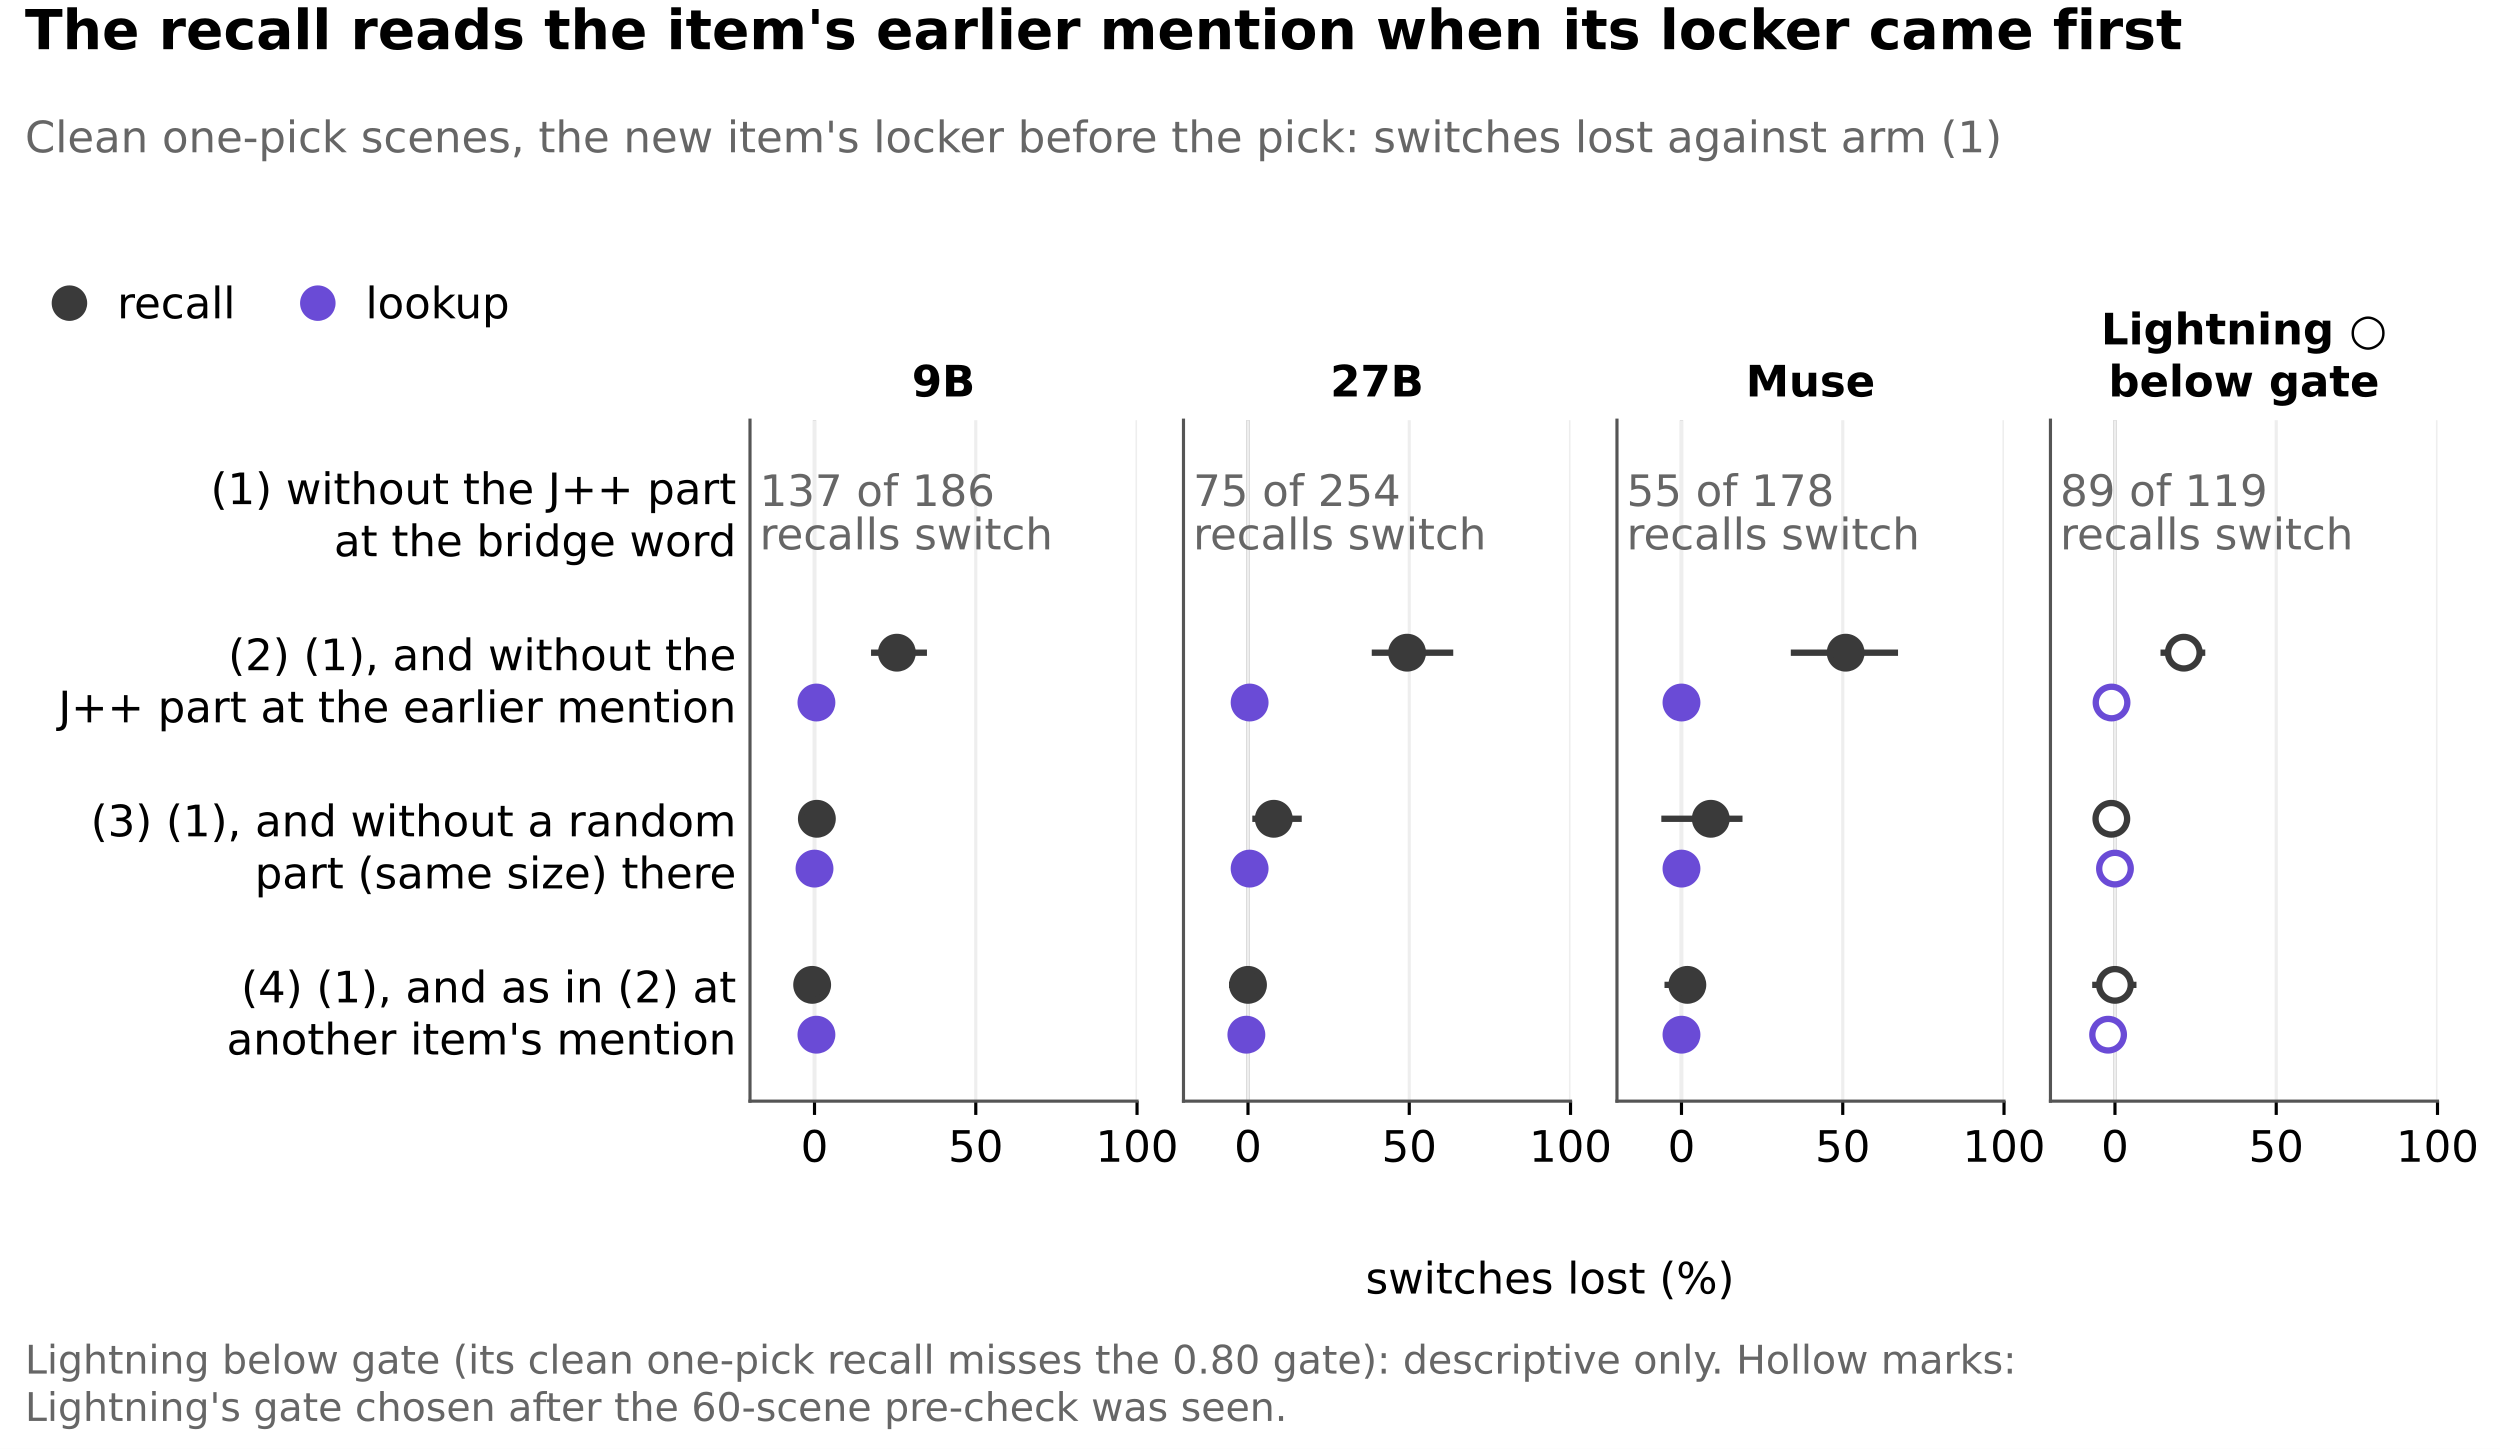
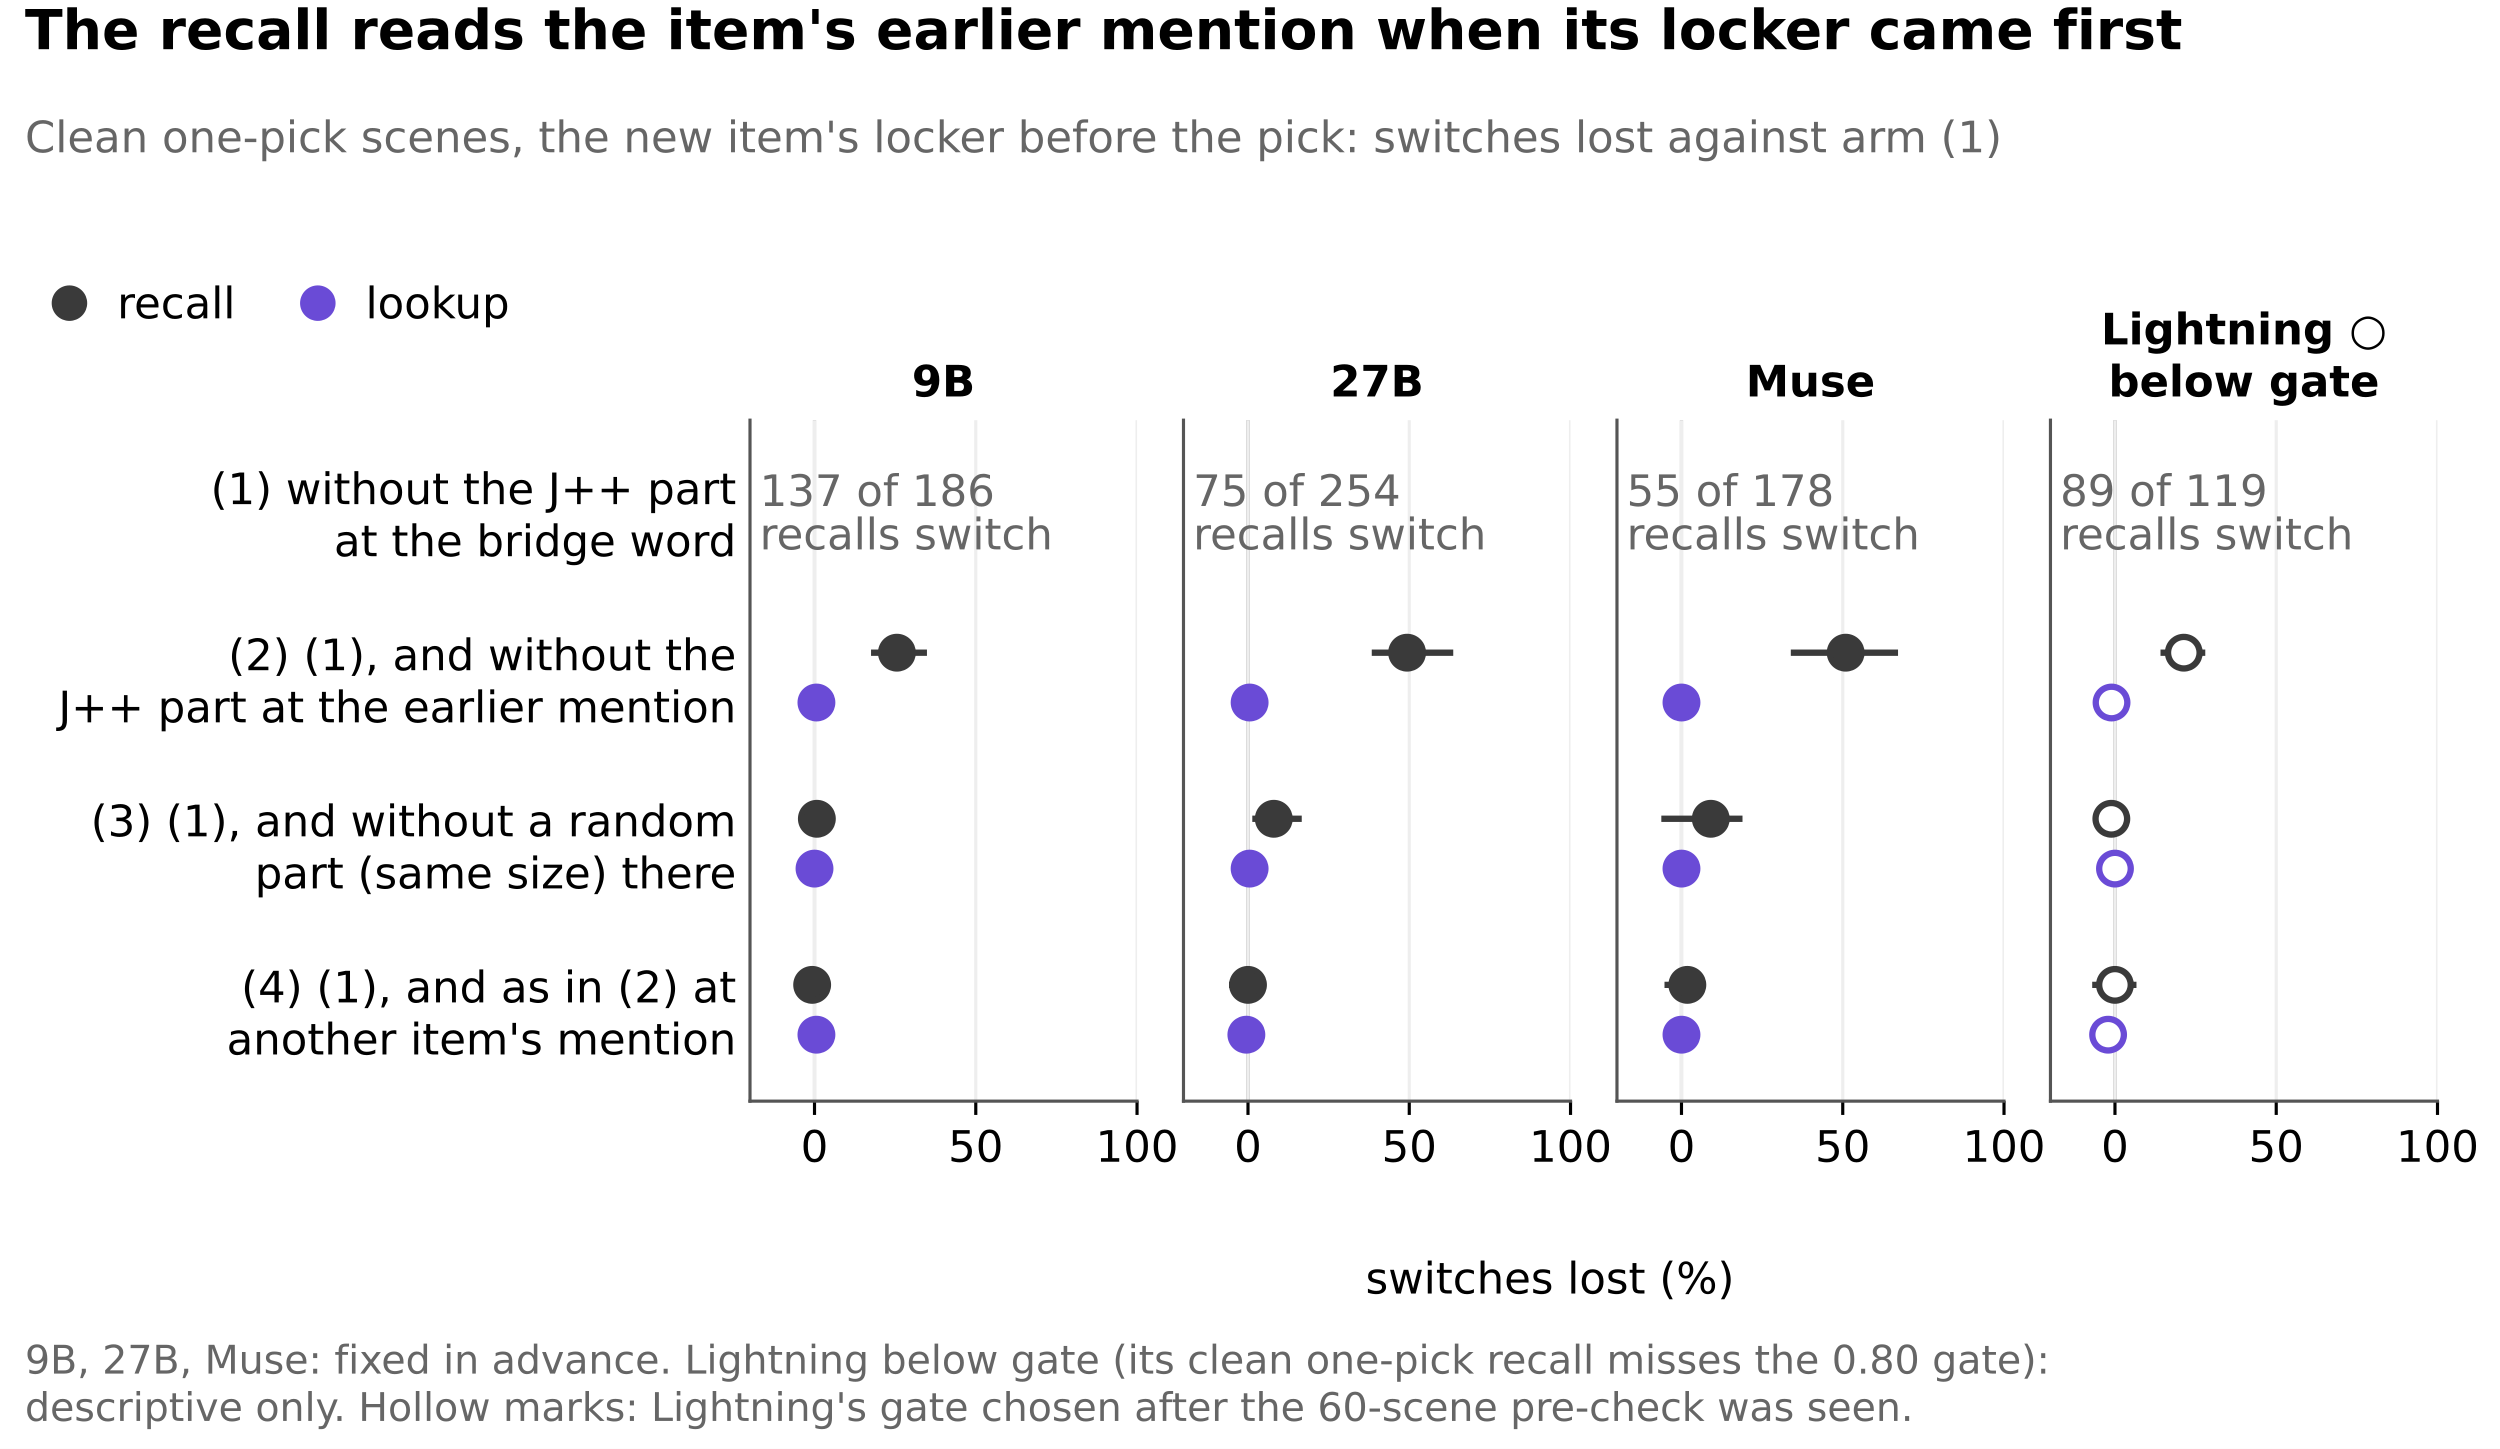
<svg xmlns="http://www.w3.org/2000/svg" xmlns:xlink="http://www.w3.org/1999/xlink" width="633.6pt" height="367.2pt" viewBox="0 0 633.6 367.2" version="1.1">
  <defs>
    <style type="text/css">*{stroke-linejoin: round; stroke-linecap: butt}</style>
  </defs>
  <g id="figure_1">
    <g id="patch_1">
      <path d="M 0 367.2  L 633.6 367.2  L 633.6 0  L 0 0  z " style="fill: #ffffff" />
    </g>
    <g id="axes_1">
      <g id="patch_2">
        <path d="M 190.08 279.072  L 288.172 279.072  L 288.172 106.488  L 190.08 106.488  z " style="fill: #ffffff" />
      </g>
      <g id="line2d_1">
-         <path d="M 206.429 279.072  L 206.429 106.488  " clip-path="url(#pa76cef257f)" style="fill: none; stroke: #999999; stroke-width: 0.8; stroke-linecap: square" />
+         <path d="M 206.429 279.072  L 206.429 106.488  " clip-path="url(#p395053206d)" style="fill: none; stroke: #999999; stroke-width: 0.8; stroke-linecap: square" />
      </g>
      <g id="matplotlib.axis_1">
        <g id="xtick_1">
          <g id="line2d_2">
-             <path d="M 206.429 279.072  L 206.429 106.488  " clip-path="url(#pa76cef257f)" style="fill: none; stroke: #eeeeee; stroke-width: 0.8; stroke-linecap: square" />
+             <path d="M 206.429 279.072  L 206.429 106.488  " clip-path="url(#p395053206d)" style="fill: none; stroke: #eeeeee; stroke-width: 0.8; stroke-linecap: square" />
          </g>
          <g id="line2d_3">
            <defs>
-               <path id="m12397dd20f" d="M 0 0  L 0 3.5  " style="stroke: #000000; stroke-width: 0.8" />
+               <path id="mac600e4d12" d="M 0 0  L 0 3.5  " style="stroke: #000000; stroke-width: 0.8" />
            </defs>
            <g>
-               <use xlink:href="#m12397dd20f" x="206.429" y="279.072" style="stroke: #000000; stroke-width: 0.8" />
+               <use xlink:href="#mac600e4d12" x="206.429" y="279.072" style="stroke: #000000; stroke-width: 0.8" />
            </g>
          </g>
          <g id="text_1">
            <text style="font-size: 11px; font-family: 'DejaVu Sans'; text-anchor: middle" x="206.429" y="294.429" transform="rotate(-0 206.4286 294.4294)">0</text>
          </g>
        </g>
        <g id="xtick_2">
          <g id="line2d_4">
-             <path d="M 247.3 279.072  L 247.3 106.488  " clip-path="url(#pa76cef257f)" style="fill: none; stroke: #eeeeee; stroke-width: 0.8; stroke-linecap: square" />
+             <path d="M 247.3 279.072  L 247.3 106.488  " clip-path="url(#p395053206d)" style="fill: none; stroke: #eeeeee; stroke-width: 0.8; stroke-linecap: square" />
          </g>
          <g id="line2d_5">
            <g>
-               <use xlink:href="#m12397dd20f" x="247.3" y="279.072" style="stroke: #000000; stroke-width: 0.8" />
+               <use xlink:href="#mac600e4d12" x="247.3" y="279.072" style="stroke: #000000; stroke-width: 0.8" />
            </g>
          </g>
          <g id="text_2">
            <text style="font-size: 11px; font-family: 'DejaVu Sans'; text-anchor: middle" x="247.3" y="294.429" transform="rotate(-0 247.3002 294.4294)">50</text>
          </g>
        </g>
        <g id="xtick_3">
          <g id="line2d_6">
-             <path d="M 288.172 279.072  L 288.172 106.488  " clip-path="url(#pa76cef257f)" style="fill: none; stroke: #eeeeee; stroke-width: 0.8; stroke-linecap: square" />
+             <path d="M 288.172 279.072  L 288.172 106.488  " clip-path="url(#p395053206d)" style="fill: none; stroke: #eeeeee; stroke-width: 0.8; stroke-linecap: square" />
          </g>
          <g id="line2d_7">
            <g>
-               <use xlink:href="#m12397dd20f" x="288.172" y="279.072" style="stroke: #000000; stroke-width: 0.8" />
+               <use xlink:href="#mac600e4d12" x="288.172" y="279.072" style="stroke: #000000; stroke-width: 0.8" />
            </g>
          </g>
          <g id="text_3">
            <text style="font-size: 11px; font-family: 'DejaVu Sans'; text-anchor: middle" x="288.172" y="294.429" transform="rotate(-0 288.1717 294.4294)">100</text>
          </g>
        </g>
      </g>
      <g id="matplotlib.axis_2">
        <g id="ytick_1">
          <g id="line2d_8" />
          <g id="text_4">
            <text style="font-size: 11px; font-family: 'DejaVu Sans'" transform="translate(53.37344 127.7677)">(1) without the J++ part</text>
            <text style="font-size: 11px; font-family: 'DejaVu Sans'" transform="translate(84.65125 140.9707)">at the bridge word</text>
          </g>
        </g>
        <g id="ytick_2">
          <g id="line2d_9" />
          <g id="text_5">
            <text style="font-size: 11px; font-family: 'DejaVu Sans'" transform="translate(57.83875 169.8613)">(2) (1), and without the</text>
            <text style="font-size: 11px; font-family: 'DejaVu Sans'" transform="translate(14.79781 183.0644)">J++ part at the earlier mention</text>
          </g>
        </g>
        <g id="ytick_3">
          <g id="line2d_10" />
          <g id="text_6">
            <text style="font-size: 11px; font-family: 'DejaVu Sans'" transform="translate(22.99109 211.955)">(3) (1), and without a random</text>
            <text style="font-size: 11px; font-family: 'DejaVu Sans'" transform="translate(64.56766 225.158)">part (same size) there</text>
          </g>
        </g>
        <g id="ytick_4">
          <g id="line2d_11" />
          <g id="text_7">
            <text style="font-size: 11px; font-family: 'DejaVu Sans'" transform="translate(61.11469 254.0487)">(4) (1), and as in (2) at</text>
            <text style="font-size: 11px; font-family: 'DejaVu Sans'" transform="translate(57.44172 267.2517)">another item's mention</text>
          </g>
        </g>
      </g>
      <g id="line2d_12">
-         <path d="M 220.755 165.419  L 234.927 165.419  " clip-path="url(#pa76cef257f)" style="fill: none; stroke: #3a3a3a; stroke-width: 1.6" />
+         <path d="M 220.755 165.419  L 234.927 165.419  " clip-path="url(#p395053206d)" style="fill: none; stroke: #3a3a3a; stroke-width: 1.6" />
      </g>
      <g id="line2d_13">
-         <path d="M 206.429 178.047  L 208.108 178.047  " clip-path="url(#pa76cef257f)" style="fill: none; stroke: #6a4bd6; stroke-width: 1.6" />
+         <path d="M 206.429 178.047  L 208.108 178.047  " clip-path="url(#p395053206d)" style="fill: none; stroke: #6a4bd6; stroke-width: 1.6" />
      </g>
      <g id="line2d_14">
-         <path d="M 204.359 207.513  L 209.752 207.513  " clip-path="url(#pa76cef257f)" style="fill: none; stroke: #3a3a3a; stroke-width: 1.6" />
+         <path d="M 204.359 207.513  L 209.752 207.513  " clip-path="url(#p395053206d)" style="fill: none; stroke: #3a3a3a; stroke-width: 1.6" />
      </g>
      <g id="line2d_15">
-         <path d="M 206.429 220.141  L 206.429 220.141  " clip-path="url(#pa76cef257f)" style="fill: none; stroke: #6a4bd6; stroke-width: 1.6" />
+         <path d="M 206.429 220.141  L 206.429 220.141  " clip-path="url(#p395053206d)" style="fill: none; stroke: #6a4bd6; stroke-width: 1.6" />
      </g>
      <g id="line2d_16">
-         <path d="M 203.509 249.606  L 207.716 249.606  " clip-path="url(#pa76cef257f)" style="fill: none; stroke: #3a3a3a; stroke-width: 1.6" />
+         <path d="M 203.509 249.606  L 207.716 249.606  " clip-path="url(#p395053206d)" style="fill: none; stroke: #3a3a3a; stroke-width: 1.6" />
      </g>
      <g id="line2d_17">
-         <path d="M 206.429 262.235  L 208.105 262.235  " clip-path="url(#pa76cef257f)" style="fill: none; stroke: #6a4bd6; stroke-width: 1.6" />
+         <path d="M 206.429 262.235  L 208.105 262.235  " clip-path="url(#p395053206d)" style="fill: none; stroke: #6a4bd6; stroke-width: 1.6" />
      </g>
      <g id="patch_3">
        <path d="M 190.08 279.072  L 190.08 106.488  " style="fill: none; stroke: #555555; stroke-width: 0.8; stroke-linejoin: miter; stroke-linecap: square" />
      </g>
      <g id="patch_4">
        <path d="M 190.08 279.072  L 288.172 279.072  " style="fill: none; stroke: #555555; stroke-width: 0.8; stroke-linejoin: miter; stroke-linecap: square" />
      </g>
      <g id="text_8">
        <text style="font-size: 11px; font-family: 'DejaVu Sans'; fill: #666666" transform="translate(192.5323 128.2405)">137 of 186</text>
        <text style="font-size: 11px; font-family: 'DejaVu Sans'; fill: #666666" transform="translate(192.5323 139.2405)">recalls switch</text>
      </g>
      <g id="line2d_18">
        <defs>
-           <path id="m60299dca5c" d="M 0 4  C 1.061 4 2.078 3.579 2.828 2.828  C 3.579 2.078 4 1.061 4 0  C 4 -1.061 3.579 -2.078 2.828 -2.828  C 2.078 -3.579 1.061 -4 0 -4  C -1.061 -4 -2.078 -3.579 -2.828 -2.828  C -3.579 -2.078 -4 -1.061 -4 0  C -4 1.061 -3.579 2.078 -2.828 2.828  C -2.078 3.579 -1.061 4 0 4  z " style="stroke: #3a3a3a; stroke-width: 1.6" />
+           <path id="mdc9e4e5a14" d="M 0 4  C 1.061 4 2.078 3.579 2.828 2.828  C 3.579 2.078 4 1.061 4 0  C 4 -1.061 3.579 -2.078 2.828 -2.828  C 2.078 -3.579 1.061 -4 0 -4  C -1.061 -4 -2.078 -3.579 -2.828 -2.828  C -3.579 -2.078 -4 -1.061 -4 0  C -4 1.061 -3.579 2.078 -2.828 2.828  C -2.078 3.579 -1.061 4 0 4  z " style="stroke: #3a3a3a; stroke-width: 1.6" />
        </defs>
-         <g clip-path="url(#pa76cef257f)">
-           <use xlink:href="#m60299dca5c" x="227.312" y="165.419" style="fill: #3a3a3a; stroke: #3a3a3a; stroke-width: 1.6" />
+         <g clip-path="url(#p395053206d)">
+           <use xlink:href="#mdc9e4e5a14" x="227.312" y="165.419" style="fill: #3a3a3a; stroke: #3a3a3a; stroke-width: 1.6" />
        </g>
      </g>
      <g id="line2d_19">
        <defs>
-           <path id="m9281f647c6" d="M 0 4  C 1.061 4 2.078 3.579 2.828 2.828  C 3.579 2.078 4 1.061 4 0  C 4 -1.061 3.579 -2.078 2.828 -2.828  C 2.078 -3.579 1.061 -4 0 -4  C -1.061 -4 -2.078 -3.579 -2.828 -2.828  C -3.579 -2.078 -4 -1.061 -4 0  C -4 1.061 -3.579 2.078 -2.828 2.828  C -2.078 3.579 -1.061 4 0 4  z " style="stroke: #6a4bd6; stroke-width: 1.6" />
+           <path id="m3b4bb67e54" d="M 0 4  C 1.061 4 2.078 3.579 2.828 2.828  C 3.579 2.078 4 1.061 4 0  C 4 -1.061 3.579 -2.078 2.828 -2.828  C 2.078 -3.579 1.061 -4 0 -4  C -1.061 -4 -2.078 -3.579 -2.828 -2.828  C -3.579 -2.078 -4 -1.061 -4 0  C -4 1.061 -3.579 2.078 -2.828 2.828  C -2.078 3.579 -1.061 4 0 4  z " style="stroke: #6a4bd6; stroke-width: 1.6" />
        </defs>
-         <g clip-path="url(#pa76cef257f)">
-           <use xlink:href="#m9281f647c6" x="206.915" y="178.047" style="fill: #6a4bd6; stroke: #6a4bd6; stroke-width: 1.6" />
+         <g clip-path="url(#p395053206d)">
+           <use xlink:href="#m3b4bb67e54" x="206.915" y="178.047" style="fill: #6a4bd6; stroke: #6a4bd6; stroke-width: 1.6" />
        </g>
      </g>
      <g id="line2d_20">
-         <g clip-path="url(#pa76cef257f)">
-           <use xlink:href="#m60299dca5c" x="207.025" y="207.513" style="fill: #3a3a3a; stroke: #3a3a3a; stroke-width: 1.6" />
+         <g clip-path="url(#p395053206d)">
+           <use xlink:href="#mdc9e4e5a14" x="207.025" y="207.513" style="fill: #3a3a3a; stroke: #3a3a3a; stroke-width: 1.6" />
        </g>
      </g>
      <g id="line2d_21">
-         <g clip-path="url(#pa76cef257f)">
-           <use xlink:href="#m9281f647c6" x="206.429" y="220.141" style="fill: #6a4bd6; stroke: #6a4bd6; stroke-width: 1.6" />
+         <g clip-path="url(#p395053206d)">
+           <use xlink:href="#m3b4bb67e54" x="206.429" y="220.141" style="fill: #6a4bd6; stroke: #6a4bd6; stroke-width: 1.6" />
        </g>
      </g>
      <g id="line2d_22">
-         <g clip-path="url(#pa76cef257f)">
-           <use xlink:href="#m60299dca5c" x="205.832" y="249.606" style="fill: #3a3a3a; stroke: #3a3a3a; stroke-width: 1.6" />
+         <g clip-path="url(#p395053206d)">
+           <use xlink:href="#mdc9e4e5a14" x="205.832" y="249.606" style="fill: #3a3a3a; stroke: #3a3a3a; stroke-width: 1.6" />
        </g>
      </g>
      <g id="line2d_23">
-         <g clip-path="url(#pa76cef257f)">
-           <use xlink:href="#m9281f647c6" x="206.915" y="262.235" style="fill: #6a4bd6; stroke: #6a4bd6; stroke-width: 1.6" />
+         <g clip-path="url(#p395053206d)">
+           <use xlink:href="#m3b4bb67e54" x="206.915" y="262.235" style="fill: #6a4bd6; stroke: #6a4bd6; stroke-width: 1.6" />
        </g>
      </g>
      <g id="text_9">
        <text style="font-weight: 700; font-size: 11px; font-family: 'DejaVu Sans'; text-anchor: middle" x="239.126" y="100.488" transform="rotate(-0 239.1259 100.488)">9B</text>
      </g>
    </g>
    <g id="axes_2">
      <g id="patch_5">
        <path d="M 299.943 279.072  L 398.034 279.072  L 398.034 106.488  L 299.943 106.488  z " style="fill: #ffffff" />
      </g>
      <g id="line2d_24">
-         <path d="M 316.291 279.072  L 316.291 106.488  " clip-path="url(#p575e19dd2d)" style="fill: none; stroke: #999999; stroke-width: 0.8; stroke-linecap: square" />
+         <path d="M 316.291 279.072  L 316.291 106.488  " clip-path="url(#p89af1aed36)" style="fill: none; stroke: #999999; stroke-width: 0.8; stroke-linecap: square" />
      </g>
      <g id="matplotlib.axis_3">
        <g id="xtick_4">
          <g id="line2d_25">
-             <path d="M 316.291 279.072  L 316.291 106.488  " clip-path="url(#p575e19dd2d)" style="fill: none; stroke: #eeeeee; stroke-width: 0.8; stroke-linecap: square" />
+             <path d="M 316.291 279.072  L 316.291 106.488  " clip-path="url(#p89af1aed36)" style="fill: none; stroke: #eeeeee; stroke-width: 0.8; stroke-linecap: square" />
          </g>
          <g id="line2d_26">
            <g>
-               <use xlink:href="#m12397dd20f" x="316.291" y="279.072" style="stroke: #000000; stroke-width: 0.8" />
+               <use xlink:href="#mac600e4d12" x="316.291" y="279.072" style="stroke: #000000; stroke-width: 0.8" />
            </g>
          </g>
          <g id="text_10">
            <text style="font-size: 11px; font-family: 'DejaVu Sans'; text-anchor: middle" x="316.291" y="294.429" transform="rotate(-0 316.2914 294.4294)">0</text>
          </g>
        </g>
        <g id="xtick_5">
          <g id="line2d_27">
-             <path d="M 357.163 279.072  L 357.163 106.488  " clip-path="url(#p575e19dd2d)" style="fill: none; stroke: #eeeeee; stroke-width: 0.8; stroke-linecap: square" />
+             <path d="M 357.163 279.072  L 357.163 106.488  " clip-path="url(#p89af1aed36)" style="fill: none; stroke: #eeeeee; stroke-width: 0.8; stroke-linecap: square" />
          </g>
          <g id="line2d_28">
            <g>
-               <use xlink:href="#m12397dd20f" x="357.163" y="279.072" style="stroke: #000000; stroke-width: 0.8" />
+               <use xlink:href="#mac600e4d12" x="357.163" y="279.072" style="stroke: #000000; stroke-width: 0.8" />
            </g>
          </g>
          <g id="text_11">
            <text style="font-size: 11px; font-family: 'DejaVu Sans'; text-anchor: middle" x="357.163" y="294.429" transform="rotate(-0 357.1629 294.4294)">50</text>
          </g>
        </g>
        <g id="xtick_6">
          <g id="line2d_29">
-             <path d="M 398.034 279.072  L 398.034 106.488  " clip-path="url(#p575e19dd2d)" style="fill: none; stroke: #eeeeee; stroke-width: 0.8; stroke-linecap: square" />
+             <path d="M 398.034 279.072  L 398.034 106.488  " clip-path="url(#p89af1aed36)" style="fill: none; stroke: #eeeeee; stroke-width: 0.8; stroke-linecap: square" />
          </g>
          <g id="line2d_30">
            <g>
-               <use xlink:href="#m12397dd20f" x="398.034" y="279.072" style="stroke: #000000; stroke-width: 0.8" />
+               <use xlink:href="#mac600e4d12" x="398.034" y="279.072" style="stroke: #000000; stroke-width: 0.8" />
            </g>
          </g>
          <g id="text_12">
            <text style="font-size: 11px; font-family: 'DejaVu Sans'; text-anchor: middle" x="398.034" y="294.429" transform="rotate(-0 398.0345 294.4294)">100</text>
          </g>
        </g>
      </g>
      <g id="matplotlib.axis_4">
        <g id="ytick_5">
          <g id="line2d_31" />
        </g>
        <g id="ytick_6">
          <g id="line2d_32" />
        </g>
        <g id="ytick_7">
          <g id="line2d_33" />
        </g>
        <g id="ytick_8">
          <g id="line2d_34" />
        </g>
      </g>
      <g id="line2d_35">
-         <path d="M 347.658 165.419  L 368.31 165.419  " clip-path="url(#p575e19dd2d)" style="fill: none; stroke: #3a3a3a; stroke-width: 1.6" />
+         <path d="M 347.658 165.419  L 368.31 165.419  " clip-path="url(#p89af1aed36)" style="fill: none; stroke: #3a3a3a; stroke-width: 1.6" />
      </g>
      <g id="line2d_36">
-         <path d="M 316.291 178.047  L 317.639 178.047  " clip-path="url(#p575e19dd2d)" style="fill: none; stroke: #6a4bd6; stroke-width: 1.6" />
+         <path d="M 316.291 178.047  L 317.639 178.047  " clip-path="url(#p89af1aed36)" style="fill: none; stroke: #6a4bd6; stroke-width: 1.6" />
      </g>
      <g id="line2d_37">
-         <path d="M 317.381 207.513  L 329.915 207.513  " clip-path="url(#p575e19dd2d)" style="fill: none; stroke: #3a3a3a; stroke-width: 1.6" />
+         <path d="M 317.381 207.513  L 329.915 207.513  " clip-path="url(#p89af1aed36)" style="fill: none; stroke: #3a3a3a; stroke-width: 1.6" />
      </g>
      <g id="line2d_38">
-         <path d="M 316.291 220.141  L 317.639 220.141  " clip-path="url(#p575e19dd2d)" style="fill: none; stroke: #6a4bd6; stroke-width: 1.6" />
+         <path d="M 316.291 220.141  L 317.639 220.141  " clip-path="url(#p89af1aed36)" style="fill: none; stroke: #6a4bd6; stroke-width: 1.6" />
      </g>
      <g id="line2d_39">
-         <path d="M 311.483 249.606  L 320.833 249.606  " clip-path="url(#p575e19dd2d)" style="fill: none; stroke: #3a3a3a; stroke-width: 1.6" />
+         <path d="M 311.483 249.606  L 320.833 249.606  " clip-path="url(#p89af1aed36)" style="fill: none; stroke: #3a3a3a; stroke-width: 1.6" />
      </g>
      <g id="line2d_40">
-         <path d="M 314.906 262.235  L 316.291 262.235  " clip-path="url(#p575e19dd2d)" style="fill: none; stroke: #6a4bd6; stroke-width: 1.6" />
+         <path d="M 314.906 262.235  L 316.291 262.235  " clip-path="url(#p89af1aed36)" style="fill: none; stroke: #6a4bd6; stroke-width: 1.6" />
      </g>
      <g id="patch_6">
        <path d="M 299.943 279.072  L 299.943 106.488  " style="fill: none; stroke: #555555; stroke-width: 0.8; stroke-linejoin: miter; stroke-linecap: square" />
      </g>
      <g id="patch_7">
        <path d="M 299.943 279.072  L 398.034 279.072  " style="fill: none; stroke: #555555; stroke-width: 0.8; stroke-linejoin: miter; stroke-linecap: square" />
      </g>
      <g id="text_13">
        <text style="font-size: 11px; font-family: 'DejaVu Sans'; fill: #666666" transform="translate(302.395 128.2405)">75 of 254</text>
        <text style="font-size: 11px; font-family: 'DejaVu Sans'; fill: #666666" transform="translate(302.395 139.2405)">recalls switch</text>
      </g>
      <g id="line2d_41">
-         <g clip-path="url(#p575e19dd2d)">
-           <use xlink:href="#m60299dca5c" x="356.618" y="165.419" style="fill: #3a3a3a; stroke: #3a3a3a; stroke-width: 1.6" />
+         <g clip-path="url(#p89af1aed36)">
+           <use xlink:href="#mdc9e4e5a14" x="356.618" y="165.419" style="fill: #3a3a3a; stroke: #3a3a3a; stroke-width: 1.6" />
        </g>
      </g>
      <g id="line2d_42">
-         <g clip-path="url(#p575e19dd2d)">
-           <use xlink:href="#m9281f647c6" x="316.704" y="178.047" style="fill: #6a4bd6; stroke: #6a4bd6; stroke-width: 1.6" />
+         <g clip-path="url(#p89af1aed36)">
+           <use xlink:href="#m3b4bb67e54" x="316.704" y="178.047" style="fill: #6a4bd6; stroke: #6a4bd6; stroke-width: 1.6" />
        </g>
      </g>
      <g id="line2d_43">
-         <g clip-path="url(#p575e19dd2d)">
-           <use xlink:href="#m60299dca5c" x="322.831" y="207.513" style="fill: #3a3a3a; stroke: #3a3a3a; stroke-width: 1.6" />
+         <g clip-path="url(#p89af1aed36)">
+           <use xlink:href="#mdc9e4e5a14" x="322.831" y="207.513" style="fill: #3a3a3a; stroke: #3a3a3a; stroke-width: 1.6" />
        </g>
      </g>
      <g id="line2d_44">
-         <g clip-path="url(#p575e19dd2d)">
-           <use xlink:href="#m9281f647c6" x="316.704" y="220.141" style="fill: #6a4bd6; stroke: #6a4bd6; stroke-width: 1.6" />
+         <g clip-path="url(#p89af1aed36)">
+           <use xlink:href="#m3b4bb67e54" x="316.704" y="220.141" style="fill: #6a4bd6; stroke: #6a4bd6; stroke-width: 1.6" />
        </g>
      </g>
      <g id="line2d_45">
-         <g clip-path="url(#p575e19dd2d)">
-           <use xlink:href="#m60299dca5c" x="316.291" y="249.606" style="fill: #3a3a3a; stroke: #3a3a3a; stroke-width: 1.6" />
+         <g clip-path="url(#p89af1aed36)">
+           <use xlink:href="#mdc9e4e5a14" x="316.291" y="249.606" style="fill: #3a3a3a; stroke: #3a3a3a; stroke-width: 1.6" />
        </g>
      </g>
      <g id="line2d_46">
-         <g clip-path="url(#p575e19dd2d)">
-           <use xlink:href="#m9281f647c6" x="315.879" y="262.235" style="fill: #6a4bd6; stroke: #6a4bd6; stroke-width: 1.6" />
+         <g clip-path="url(#p89af1aed36)">
+           <use xlink:href="#m3b4bb67e54" x="315.879" y="262.235" style="fill: #6a4bd6; stroke: #6a4bd6; stroke-width: 1.6" />
        </g>
      </g>
      <g id="text_14">
        <text style="font-weight: 700; font-size: 11px; font-family: 'DejaVu Sans'; text-anchor: middle" x="348.989" y="100.488" transform="rotate(-0 348.9886 100.488)">27B</text>
      </g>
    </g>
    <g id="axes_3">
      <g id="patch_8">
        <path d="M 409.806 279.072  L 507.897 279.072  L 507.897 106.488  L 409.806 106.488  z " style="fill: #ffffff" />
      </g>
      <g id="line2d_47">
-         <path d="M 426.154 279.072  L 426.154 106.488  " clip-path="url(#p1606b67e41)" style="fill: none; stroke: #999999; stroke-width: 0.8; stroke-linecap: square" />
+         <path d="M 426.154 279.072  L 426.154 106.488  " clip-path="url(#pf00bce1d76)" style="fill: none; stroke: #999999; stroke-width: 0.8; stroke-linecap: square" />
      </g>
      <g id="matplotlib.axis_5">
        <g id="xtick_7">
          <g id="line2d_48">
-             <path d="M 426.154 279.072  L 426.154 106.488  " clip-path="url(#p1606b67e41)" style="fill: none; stroke: #eeeeee; stroke-width: 0.8; stroke-linecap: square" />
+             <path d="M 426.154 279.072  L 426.154 106.488  " clip-path="url(#pf00bce1d76)" style="fill: none; stroke: #eeeeee; stroke-width: 0.8; stroke-linecap: square" />
          </g>
          <g id="line2d_49">
            <g>
-               <use xlink:href="#m12397dd20f" x="426.154" y="279.072" style="stroke: #000000; stroke-width: 0.8" />
+               <use xlink:href="#mac600e4d12" x="426.154" y="279.072" style="stroke: #000000; stroke-width: 0.8" />
            </g>
          </g>
          <g id="text_15">
            <text style="font-size: 11px; font-family: 'DejaVu Sans'; text-anchor: middle" x="426.154" y="294.429" transform="rotate(-0 426.1541 294.4294)">0</text>
          </g>
        </g>
        <g id="xtick_8">
          <g id="line2d_50">
-             <path d="M 467.026 279.072  L 467.026 106.488  " clip-path="url(#p1606b67e41)" style="fill: none; stroke: #eeeeee; stroke-width: 0.8; stroke-linecap: square" />
+             <path d="M 467.026 279.072  L 467.026 106.488  " clip-path="url(#pf00bce1d76)" style="fill: none; stroke: #eeeeee; stroke-width: 0.8; stroke-linecap: square" />
          </g>
          <g id="line2d_51">
            <g>
-               <use xlink:href="#m12397dd20f" x="467.026" y="279.072" style="stroke: #000000; stroke-width: 0.8" />
+               <use xlink:href="#mac600e4d12" x="467.026" y="279.072" style="stroke: #000000; stroke-width: 0.8" />
            </g>
          </g>
          <g id="text_16">
            <text style="font-size: 11px; font-family: 'DejaVu Sans'; text-anchor: middle" x="467.026" y="294.429" transform="rotate(-0 467.0257 294.4294)">50</text>
          </g>
        </g>
        <g id="xtick_9">
          <g id="line2d_52">
-             <path d="M 507.897 279.072  L 507.897 106.488  " clip-path="url(#p1606b67e41)" style="fill: none; stroke: #eeeeee; stroke-width: 0.8; stroke-linecap: square" />
+             <path d="M 507.897 279.072  L 507.897 106.488  " clip-path="url(#pf00bce1d76)" style="fill: none; stroke: #eeeeee; stroke-width: 0.8; stroke-linecap: square" />
          </g>
          <g id="line2d_53">
            <g>
-               <use xlink:href="#m12397dd20f" x="507.897" y="279.072" style="stroke: #000000; stroke-width: 0.8" />
+               <use xlink:href="#mac600e4d12" x="507.897" y="279.072" style="stroke: #000000; stroke-width: 0.8" />
            </g>
          </g>
          <g id="text_17">
            <text style="font-size: 11px; font-family: 'DejaVu Sans'; text-anchor: middle" x="507.897" y="294.429" transform="rotate(-0 507.8972 294.4294)">100</text>
          </g>
        </g>
      </g>
      <g id="matplotlib.axis_6">
        <g id="ytick_9">
          <g id="line2d_54" />
        </g>
        <g id="ytick_10">
          <g id="line2d_55" />
        </g>
        <g id="ytick_11">
          <g id="line2d_56" />
        </g>
        <g id="ytick_12">
          <g id="line2d_57" />
        </g>
      </g>
      <g id="line2d_58">
-         <path d="M 453.863 165.419  L 481.039 165.419  " clip-path="url(#p1606b67e41)" style="fill: none; stroke: #3a3a3a; stroke-width: 1.6" />
+         <path d="M 453.863 165.419  L 481.039 165.419  " clip-path="url(#pf00bce1d76)" style="fill: none; stroke: #3a3a3a; stroke-width: 1.6" />
      </g>
      <g id="line2d_59">
-         <path d="M 426.154 178.047  L 426.154 178.047  " clip-path="url(#p1606b67e41)" style="fill: none; stroke: #6a4bd6; stroke-width: 1.6" />
+         <path d="M 426.154 178.047  L 426.154 178.047  " clip-path="url(#pf00bce1d76)" style="fill: none; stroke: #6a4bd6; stroke-width: 1.6" />
      </g>
      <g id="line2d_60">
-         <path d="M 421.045 207.513  L 441.619 207.513  " clip-path="url(#p1606b67e41)" style="fill: none; stroke: #3a3a3a; stroke-width: 1.6" />
+         <path d="M 421.045 207.513  L 441.619 207.513  " clip-path="url(#pf00bce1d76)" style="fill: none; stroke: #3a3a3a; stroke-width: 1.6" />
      </g>
      <g id="line2d_61">
-         <path d="M 426.154 220.141  L 426.154 220.141  " clip-path="url(#p1606b67e41)" style="fill: none; stroke: #6a4bd6; stroke-width: 1.6" />
+         <path d="M 426.154 220.141  L 426.154 220.141  " clip-path="url(#pf00bce1d76)" style="fill: none; stroke: #6a4bd6; stroke-width: 1.6" />
      </g>
      <g id="line2d_62">
-         <path d="M 421.85 249.606  L 431.604 249.606  " clip-path="url(#p1606b67e41)" style="fill: none; stroke: #3a3a3a; stroke-width: 1.6" />
+         <path d="M 421.85 249.606  L 431.604 249.606  " clip-path="url(#pf00bce1d76)" style="fill: none; stroke: #3a3a3a; stroke-width: 1.6" />
      </g>
      <g id="line2d_63">
-         <path d="M 426.154 262.235  L 426.154 262.235  " clip-path="url(#p1606b67e41)" style="fill: none; stroke: #6a4bd6; stroke-width: 1.6" />
+         <path d="M 426.154 262.235  L 426.154 262.235  " clip-path="url(#pf00bce1d76)" style="fill: none; stroke: #6a4bd6; stroke-width: 1.6" />
      </g>
      <g id="patch_9">
        <path d="M 409.806 279.072  L 409.806 106.488  " style="fill: none; stroke: #555555; stroke-width: 0.8; stroke-linejoin: miter; stroke-linecap: square" />
      </g>
      <g id="patch_10">
        <path d="M 409.806 279.072  L 507.897 279.072  " style="fill: none; stroke: #555555; stroke-width: 0.8; stroke-linejoin: miter; stroke-linecap: square" />
      </g>
      <g id="text_18">
        <text style="font-size: 11px; font-family: 'DejaVu Sans'; fill: #666666" transform="translate(412.2578 128.2405)">55 of 178</text>
        <text style="font-size: 11px; font-family: 'DejaVu Sans'; fill: #666666" transform="translate(412.2578 139.2405)">recalls switch</text>
      </g>
      <g id="line2d_64">
-         <g clip-path="url(#p1606b67e41)">
-           <use xlink:href="#m60299dca5c" x="467.769" y="165.419" style="fill: #3a3a3a; stroke: #3a3a3a; stroke-width: 1.6" />
+         <g clip-path="url(#pf00bce1d76)">
+           <use xlink:href="#mdc9e4e5a14" x="467.769" y="165.419" style="fill: #3a3a3a; stroke: #3a3a3a; stroke-width: 1.6" />
        </g>
      </g>
      <g id="line2d_65">
-         <g clip-path="url(#p1606b67e41)">
-           <use xlink:href="#m9281f647c6" x="426.154" y="178.047" style="fill: #6a4bd6; stroke: #6a4bd6; stroke-width: 1.6" />
+         <g clip-path="url(#pf00bce1d76)">
+           <use xlink:href="#m3b4bb67e54" x="426.154" y="178.047" style="fill: #6a4bd6; stroke: #6a4bd6; stroke-width: 1.6" />
        </g>
      </g>
      <g id="line2d_66">
-         <g clip-path="url(#p1606b67e41)">
-           <use xlink:href="#m60299dca5c" x="433.585" y="207.513" style="fill: #3a3a3a; stroke: #3a3a3a; stroke-width: 1.6" />
+         <g clip-path="url(#pf00bce1d76)">
+           <use xlink:href="#mdc9e4e5a14" x="433.585" y="207.513" style="fill: #3a3a3a; stroke: #3a3a3a; stroke-width: 1.6" />
        </g>
      </g>
      <g id="line2d_67">
-         <g clip-path="url(#p1606b67e41)">
-           <use xlink:href="#m9281f647c6" x="426.154" y="220.141" style="fill: #6a4bd6; stroke: #6a4bd6; stroke-width: 1.6" />
+         <g clip-path="url(#pf00bce1d76)">
+           <use xlink:href="#m3b4bb67e54" x="426.154" y="220.141" style="fill: #6a4bd6; stroke: #6a4bd6; stroke-width: 1.6" />
        </g>
      </g>
      <g id="line2d_68">
-         <g clip-path="url(#p1606b67e41)">
-           <use xlink:href="#m60299dca5c" x="427.64" y="249.606" style="fill: #3a3a3a; stroke: #3a3a3a; stroke-width: 1.6" />
+         <g clip-path="url(#pf00bce1d76)">
+           <use xlink:href="#mdc9e4e5a14" x="427.64" y="249.606" style="fill: #3a3a3a; stroke: #3a3a3a; stroke-width: 1.6" />
        </g>
      </g>
      <g id="line2d_69">
-         <g clip-path="url(#p1606b67e41)">
-           <use xlink:href="#m9281f647c6" x="426.154" y="262.235" style="fill: #6a4bd6; stroke: #6a4bd6; stroke-width: 1.6" />
+         <g clip-path="url(#pf00bce1d76)">
+           <use xlink:href="#m3b4bb67e54" x="426.154" y="262.235" style="fill: #6a4bd6; stroke: #6a4bd6; stroke-width: 1.6" />
        </g>
      </g>
      <g id="text_19">
        <text style="font-weight: 700; font-size: 11px; font-family: 'DejaVu Sans'; text-anchor: middle" x="458.851" y="100.488" transform="rotate(-0 458.8514 100.488)">Muse</text>
      </g>
    </g>
    <g id="axes_4">
      <g id="patch_11">
        <path d="M 519.668 279.072  L 617.76 279.072  L 617.76 106.488  L 519.668 106.488  z " style="fill: #ffffff" />
      </g>
      <g id="line2d_70">
-         <path d="M 536.017 279.072  L 536.017 106.488  " clip-path="url(#p4574a8284b)" style="fill: none; stroke: #999999; stroke-width: 0.8; stroke-linecap: square" />
+         <path d="M 536.017 279.072  L 536.017 106.488  " clip-path="url(#peecac56cfa)" style="fill: none; stroke: #999999; stroke-width: 0.8; stroke-linecap: square" />
      </g>
      <g id="matplotlib.axis_7">
        <g id="xtick_10">
          <g id="line2d_71">
-             <path d="M 536.017 279.072  L 536.017 106.488  " clip-path="url(#p4574a8284b)" style="fill: none; stroke: #eeeeee; stroke-width: 0.8; stroke-linecap: square" />
+             <path d="M 536.017 279.072  L 536.017 106.488  " clip-path="url(#peecac56cfa)" style="fill: none; stroke: #eeeeee; stroke-width: 0.8; stroke-linecap: square" />
          </g>
          <g id="line2d_72">
            <g>
-               <use xlink:href="#m12397dd20f" x="536.017" y="279.072" style="stroke: #000000; stroke-width: 0.8" />
+               <use xlink:href="#mac600e4d12" x="536.017" y="279.072" style="stroke: #000000; stroke-width: 0.8" />
            </g>
          </g>
          <g id="text_20">
            <text style="font-size: 11px; font-family: 'DejaVu Sans'; text-anchor: middle" x="536.017" y="294.429" transform="rotate(-0 536.0169 294.4294)">0</text>
          </g>
        </g>
        <g id="xtick_11">
          <g id="line2d_73">
-             <path d="M 576.888 279.072  L 576.888 106.488  " clip-path="url(#p4574a8284b)" style="fill: none; stroke: #eeeeee; stroke-width: 0.8; stroke-linecap: square" />
+             <path d="M 576.888 279.072  L 576.888 106.488  " clip-path="url(#peecac56cfa)" style="fill: none; stroke: #eeeeee; stroke-width: 0.8; stroke-linecap: square" />
          </g>
          <g id="line2d_74">
            <g>
-               <use xlink:href="#m12397dd20f" x="576.888" y="279.072" style="stroke: #000000; stroke-width: 0.8" />
+               <use xlink:href="#mac600e4d12" x="576.888" y="279.072" style="stroke: #000000; stroke-width: 0.8" />
            </g>
          </g>
          <g id="text_21">
            <text style="font-size: 11px; font-family: 'DejaVu Sans'; text-anchor: middle" x="576.888" y="294.429" transform="rotate(-0 576.8884 294.4294)">50</text>
          </g>
        </g>
        <g id="xtick_12">
          <g id="line2d_75">
-             <path d="M 617.76 279.072  L 617.76 106.488  " clip-path="url(#p4574a8284b)" style="fill: none; stroke: #eeeeee; stroke-width: 0.8; stroke-linecap: square" />
+             <path d="M 617.76 279.072  L 617.76 106.488  " clip-path="url(#peecac56cfa)" style="fill: none; stroke: #eeeeee; stroke-width: 0.8; stroke-linecap: square" />
          </g>
          <g id="line2d_76">
            <g>
-               <use xlink:href="#m12397dd20f" x="617.76" y="279.072" style="stroke: #000000; stroke-width: 0.8" />
+               <use xlink:href="#mac600e4d12" x="617.76" y="279.072" style="stroke: #000000; stroke-width: 0.8" />
            </g>
          </g>
          <g id="text_22">
            <text style="font-size: 11px; font-family: 'DejaVu Sans'; text-anchor: middle" x="617.76" y="294.429" transform="rotate(-0 617.76 294.4294)">100</text>
          </g>
        </g>
      </g>
      <g id="matplotlib.axis_8">
        <g id="ytick_13">
          <g id="line2d_77" />
        </g>
        <g id="ytick_14">
          <g id="line2d_78" />
        </g>
        <g id="ytick_15">
          <g id="line2d_79" />
        </g>
        <g id="ytick_16">
          <g id="line2d_80" />
        </g>
      </g>
      <g id="line2d_81">
-         <path d="M 547.557 165.419  L 558.905 165.419  " clip-path="url(#p4574a8284b)" style="fill: none; stroke: #3a3a3a; stroke-width: 1.6" />
+         <path d="M 547.557 165.419  L 558.905 165.419  " clip-path="url(#peecac56cfa)" style="fill: none; stroke: #3a3a3a; stroke-width: 1.6" />
      </g>
      <g id="line2d_82">
-         <path d="M 533.198 178.047  L 536.017 178.047  " clip-path="url(#p4574a8284b)" style="fill: none; stroke: #6a4bd6; stroke-width: 1.6" />
+         <path d="M 533.198 178.047  L 536.017 178.047  " clip-path="url(#peecac56cfa)" style="fill: none; stroke: #6a4bd6; stroke-width: 1.6" />
      </g>
      <g id="line2d_83">
-         <path d="M 532.259 207.513  L 538.14 207.513  " clip-path="url(#p4574a8284b)" style="fill: none; stroke: #3a3a3a; stroke-width: 1.6" />
+         <path d="M 532.259 207.513  L 538.14 207.513  " clip-path="url(#peecac56cfa)" style="fill: none; stroke: #3a3a3a; stroke-width: 1.6" />
      </g>
      <g id="line2d_84">
-         <path d="M 536.017 220.141  L 536.017 220.141  " clip-path="url(#p4574a8284b)" style="fill: none; stroke: #6a4bd6; stroke-width: 1.6" />
+         <path d="M 536.017 220.141  L 536.017 220.141  " clip-path="url(#peecac56cfa)" style="fill: none; stroke: #6a4bd6; stroke-width: 1.6" />
      </g>
      <g id="line2d_85">
-         <path d="M 530.247 249.606  L 541.466 249.606  " clip-path="url(#p4574a8284b)" style="fill: none; stroke: #3a3a3a; stroke-width: 1.6" />
+         <path d="M 530.247 249.606  L 541.466 249.606  " clip-path="url(#peecac56cfa)" style="fill: none; stroke: #3a3a3a; stroke-width: 1.6" />
      </g>
      <g id="line2d_86">
-         <path d="M 531.846 262.235  L 536.017 262.235  " clip-path="url(#p4574a8284b)" style="fill: none; stroke: #6a4bd6; stroke-width: 1.6" />
+         <path d="M 531.846 262.235  L 536.017 262.235  " clip-path="url(#peecac56cfa)" style="fill: none; stroke: #6a4bd6; stroke-width: 1.6" />
      </g>
      <g id="patch_12">
        <path d="M 519.668 279.072  L 519.668 106.488  " style="fill: none; stroke: #555555; stroke-width: 0.8; stroke-linejoin: miter; stroke-linecap: square" />
      </g>
      <g id="patch_13">
        <path d="M 519.668 279.072  L 617.76 279.072  " style="fill: none; stroke: #555555; stroke-width: 0.8; stroke-linejoin: miter; stroke-linecap: square" />
      </g>
      <g id="text_23">
        <text style="font-size: 11px; font-family: 'DejaVu Sans'; fill: #666666" transform="translate(522.1205 128.2405)">89 of 119</text>
        <text style="font-size: 11px; font-family: 'DejaVu Sans'; fill: #666666" transform="translate(522.1205 139.2405)">recalls switch</text>
      </g>
      <g id="line2d_87">
        <defs>
-           <path id="m33e0b0a580" d="M 0 4  C 1.061 4 2.078 3.579 2.828 2.828  C 3.579 2.078 4 1.061 4 0  C 4 -1.061 3.579 -2.078 2.828 -2.828  C 2.078 -3.579 1.061 -4 0 -4  C -1.061 -4 -2.078 -3.579 -2.828 -2.828  C -3.579 -2.078 -4 -1.061 -4 0  C -4 1.061 -3.579 2.078 -2.828 2.828  C -2.078 3.579 -1.061 4 0 4  z " style="stroke: #3a3a3a; stroke-width: 1.6" />
+           <path id="m97e18e8e6f" d="M 0 4  C 1.061 4 2.078 3.579 2.828 2.828  C 3.579 2.078 4 1.061 4 0  C 4 -1.061 3.579 -2.078 2.828 -2.828  C 2.078 -3.579 1.061 -4 0 -4  C -1.061 -4 -2.078 -3.579 -2.828 -2.828  C -3.579 -2.078 -4 -1.061 -4 0  C -4 1.061 -3.579 2.078 -2.828 2.828  C -2.078 3.579 -1.061 4 0 4  z " style="stroke: #3a3a3a; stroke-width: 1.6" />
        </defs>
-         <g clip-path="url(#p4574a8284b)">
-           <use xlink:href="#m33e0b0a580" x="553.468" y="165.419" style="fill: #ffffff; stroke: #3a3a3a; stroke-width: 1.6" />
+         <g clip-path="url(#peecac56cfa)">
+           <use xlink:href="#m97e18e8e6f" x="553.468" y="165.419" style="fill: #ffffff; stroke: #3a3a3a; stroke-width: 1.6" />
        </g>
      </g>
      <g id="line2d_88">
        <defs>
-           <path id="m48b44027df" d="M 0 4  C 1.061 4 2.078 3.579 2.828 2.828  C 3.579 2.078 4 1.061 4 0  C 4 -1.061 3.579 -2.078 2.828 -2.828  C 2.078 -3.579 1.061 -4 0 -4  C -1.061 -4 -2.078 -3.579 -2.828 -2.828  C -3.579 -2.078 -4 -1.061 -4 0  C -4 1.061 -3.579 2.078 -2.828 2.828  C -2.078 3.579 -1.061 4 0 4  z " style="stroke: #6a4bd6; stroke-width: 1.6" />
+           <path id="mccfd335fb5" d="M 0 4  C 1.061 4 2.078 3.579 2.828 2.828  C 3.579 2.078 4 1.061 4 0  C 4 -1.061 3.579 -2.078 2.828 -2.828  C 2.078 -3.579 1.061 -4 0 -4  C -1.061 -4 -2.078 -3.579 -2.828 -2.828  C -3.579 -2.078 -4 -1.061 -4 0  C -4 1.061 -3.579 2.078 -2.828 2.828  C -2.078 3.579 -1.061 4 0 4  z " style="stroke: #6a4bd6; stroke-width: 1.6" />
        </defs>
-         <g clip-path="url(#p4574a8284b)">
-           <use xlink:href="#m48b44027df" x="535.147" y="178.047" style="fill: #ffffff; stroke: #6a4bd6; stroke-width: 1.6" />
+         <g clip-path="url(#peecac56cfa)">
+           <use xlink:href="#mccfd335fb5" x="535.147" y="178.047" style="fill: #ffffff; stroke: #6a4bd6; stroke-width: 1.6" />
        </g>
      </g>
      <g id="line2d_89">
-         <g clip-path="url(#p4574a8284b)">
-           <use xlink:href="#m33e0b0a580" x="535.098" y="207.513" style="fill: #ffffff; stroke: #3a3a3a; stroke-width: 1.6" />
+         <g clip-path="url(#peecac56cfa)">
+           <use xlink:href="#m97e18e8e6f" x="535.098" y="207.513" style="fill: #ffffff; stroke: #3a3a3a; stroke-width: 1.6" />
        </g>
      </g>
      <g id="line2d_90">
-         <g clip-path="url(#p4574a8284b)">
-           <use xlink:href="#m48b44027df" x="536.017" y="220.141" style="fill: #ffffff; stroke: #6a4bd6; stroke-width: 1.6" />
+         <g clip-path="url(#peecac56cfa)">
+           <use xlink:href="#mccfd335fb5" x="536.017" y="220.141" style="fill: #ffffff; stroke: #6a4bd6; stroke-width: 1.6" />
        </g>
      </g>
      <g id="line2d_91">
-         <g clip-path="url(#p4574a8284b)">
-           <use xlink:href="#m33e0b0a580" x="536.017" y="249.606" style="fill: #ffffff; stroke: #3a3a3a; stroke-width: 1.6" />
+         <g clip-path="url(#peecac56cfa)">
+           <use xlink:href="#m97e18e8e6f" x="536.017" y="249.606" style="fill: #ffffff; stroke: #3a3a3a; stroke-width: 1.6" />
        </g>
      </g>
      <g id="line2d_92">
-         <g clip-path="url(#p4574a8284b)">
-           <use xlink:href="#m48b44027df" x="534.278" y="262.235" style="fill: #ffffff; stroke: #6a4bd6; stroke-width: 1.6" />
+         <g clip-path="url(#peecac56cfa)">
+           <use xlink:href="#mccfd335fb5" x="534.278" y="262.235" style="fill: #ffffff; stroke: #6a4bd6; stroke-width: 1.6" />
        </g>
      </g>
      <g id="text_24">
        <text style="font-weight: 700; font-size: 11px; font-family: 'DejaVu Sans'" transform="translate(532.4769 87.28499)">Lightning ○</text>
        <text style="font-weight: 700; font-size: 11px; font-family: 'DejaVu Sans'" transform="translate(534.3787 100.488)">below gate</text>
      </g>
    </g>
    <g id="text_25">
      <text style="font-weight: 700; font-size: 14px; font-family: 'DejaVu Sans'; text-anchor: start" x="6.336" y="12.474" transform="rotate(-0 6.336 12.47381)">The recall reads the item's earlier mention when its locker came first</text>
    </g>
    <g id="text_26">
      <text style="font-size: 11px; font-family: 'DejaVu Sans'; text-anchor: start; fill: #666666" x="6.336" y="38.598" transform="rotate(-0 6.336 38.59828)">Clean one-pick scenes, the new item's locker before the pick: switches lost against arm (1)</text>
    </g>
    <g id="text_27">
      <text style="font-size: 11px; font-family: 'DejaVu Sans'; text-anchor: middle" x="392.832" y="327.837" transform="rotate(-0 392.832 327.8374)">switches lost (%)</text>
    </g>
    <g id="text_28">
-       <text style="font-size: 10px; font-family: 'DejaVu Sans'; fill: #666666" transform="translate(6.336 348.1219)">Lightning below gate (its clean one-pick recall misses the 0.80 gate): descriptive only. Hollow marks:</text>
-       <text style="font-size: 10px; font-family: 'DejaVu Sans'; fill: #666666" transform="translate(6.336 360.1247)">Lightning's gate chosen after the 60-scene pre-check was seen.</text>
+       <text style="font-size: 10px; font-family: 'DejaVu Sans'; fill: #666666" transform="translate(6.336 348.1219)">9B, 27B, Muse: fixed in advance. Lightning below gate (its clean one-pick recall misses the 0.80 gate):</text>
+       <text style="font-size: 10px; font-family: 'DejaVu Sans'; fill: #666666" transform="translate(6.336 360.1247)">descriptive only. Hollow marks: Lightning's gate chosen after the 60-scene pre-check was seen.</text>
    </g>
    <g id="legend_1">
      <g id="line2d_93">
        <defs>
-           <path id="mde256e5cd9" d="M 0 4  C 1.061 4 2.078 3.579 2.828 2.828  C 3.579 2.078 4 1.061 4 0  C 4 -1.061 3.579 -2.078 2.828 -2.828  C 2.078 -3.579 1.061 -4 0 -4  C -1.061 -4 -2.078 -3.579 -2.828 -2.828  C -3.579 -2.078 -4 -1.061 -4 0  C -4 1.061 -3.579 2.078 -2.828 2.828  C -2.078 3.579 -1.061 4 0 4  z " style="stroke: #3a3a3a" />
+           <path id="m90a486544c" d="M 0 4  C 1.061 4 2.078 3.579 2.828 2.828  C 3.579 2.078 4 1.061 4 0  C 4 -1.061 3.579 -2.078 2.828 -2.828  C 2.078 -3.579 1.061 -4 0 -4  C -1.061 -4 -2.078 -3.579 -2.828 -2.828  C -3.579 -2.078 -4 -1.061 -4 0  C -4 1.061 -3.579 2.078 -2.828 2.828  C -2.078 3.579 -1.061 4 0 4  z " style="stroke: #3a3a3a" />
        </defs>
        <g>
-           <use xlink:href="#mde256e5cd9" x="17.6" y="76.832" style="fill: #3a3a3a; stroke: #3a3a3a" />
+           <use xlink:href="#m90a486544c" x="17.6" y="76.832" style="fill: #3a3a3a; stroke: #3a3a3a" />
        </g>
      </g>
      <g id="text_29">
        <text style="font-size: 11px; font-family: 'DejaVu Sans'; text-anchor: start" x="29.7" y="80.682" transform="rotate(-0 29.7 80.68228)">recall</text>
      </g>
      <g id="line2d_94">
        <defs>
-           <path id="m696a619de4" d="M 0 4  C 1.061 4 2.078 3.579 2.828 2.828  C 3.579 2.078 4 1.061 4 0  C 4 -1.061 3.579 -2.078 2.828 -2.828  C 2.078 -3.579 1.061 -4 0 -4  C -1.061 -4 -2.078 -3.579 -2.828 -2.828  C -3.579 -2.078 -4 -1.061 -4 0  C -4 1.061 -3.579 2.078 -2.828 2.828  C -2.078 3.579 -1.061 4 0 4  z " style="stroke: #6a4bd6" />
+           <path id="m368071c5c6" d="M 0 4  C 1.061 4 2.078 3.579 2.828 2.828  C 3.579 2.078 4 1.061 4 0  C 4 -1.061 3.579 -2.078 2.828 -2.828  C 2.078 -3.579 1.061 -4 0 -4  C -1.061 -4 -2.078 -3.579 -2.828 -2.828  C -3.579 -2.078 -4 -1.061 -4 0  C -4 1.061 -3.579 2.078 -2.828 2.828  C -2.078 3.579 -1.061 4 0 4  z " style="stroke: #6a4bd6" />
        </defs>
        <g>
-           <use xlink:href="#m696a619de4" x="80.549" y="76.832" style="fill: #6a4bd6; stroke: #6a4bd6" />
+           <use xlink:href="#m368071c5c6" x="80.549" y="76.832" style="fill: #6a4bd6; stroke: #6a4bd6" />
        </g>
      </g>
      <g id="text_30">
        <text style="font-size: 11px; font-family: 'DejaVu Sans'; text-anchor: start" x="92.649" y="80.682" transform="rotate(-0 92.64922 80.68228)">lookup</text>
      </g>
    </g>
  </g>
  <defs>
-     <clipPath id="pa76cef257f">
+     <clipPath id="p395053206d">
      <rect x="190.08" y="106.488" width="98.092" height="172.584" />
    </clipPath>
-     <clipPath id="p575e19dd2d">
+     <clipPath id="p89af1aed36">
      <rect x="299.943" y="106.488" width="98.092" height="172.584" />
    </clipPath>
-     <clipPath id="p1606b67e41">
+     <clipPath id="pf00bce1d76">
      <rect x="409.806" y="106.488" width="98.092" height="172.584" />
    </clipPath>
-     <clipPath id="p4574a8284b">
+     <clipPath id="peecac56cfa">
      <rect x="519.668" y="106.488" width="98.092" height="172.584" />
    </clipPath>
  </defs>
</svg>
